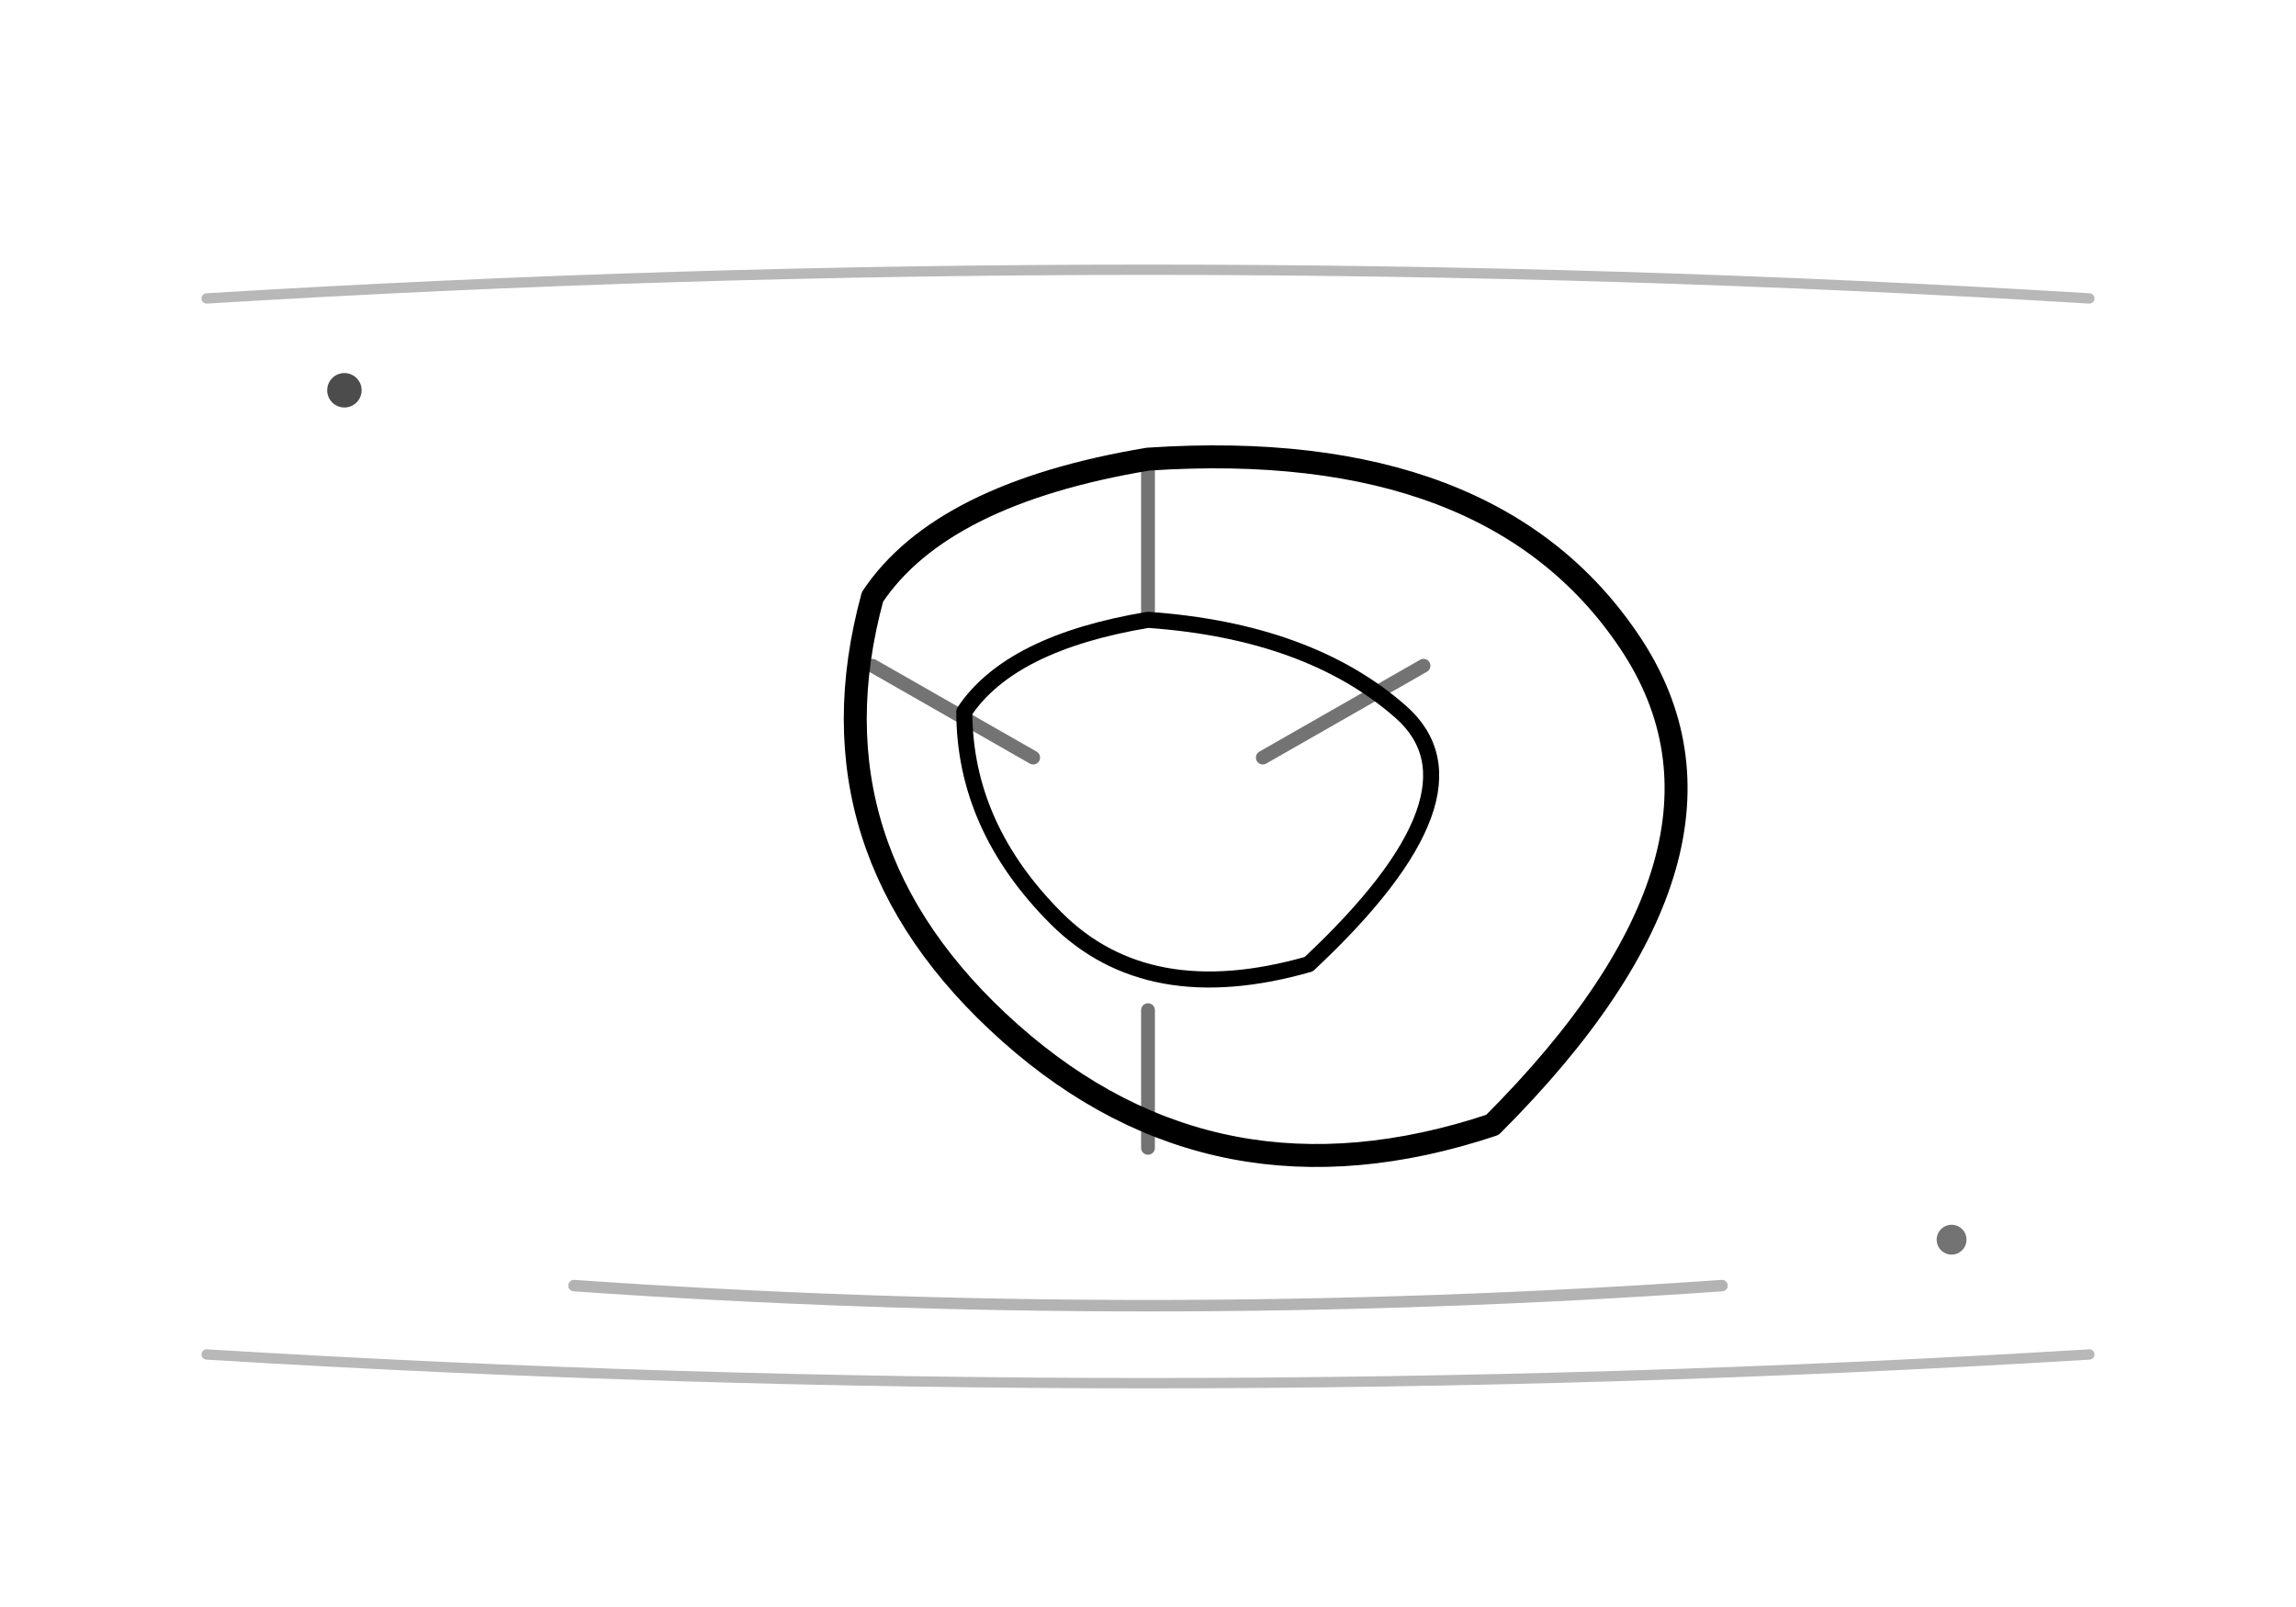
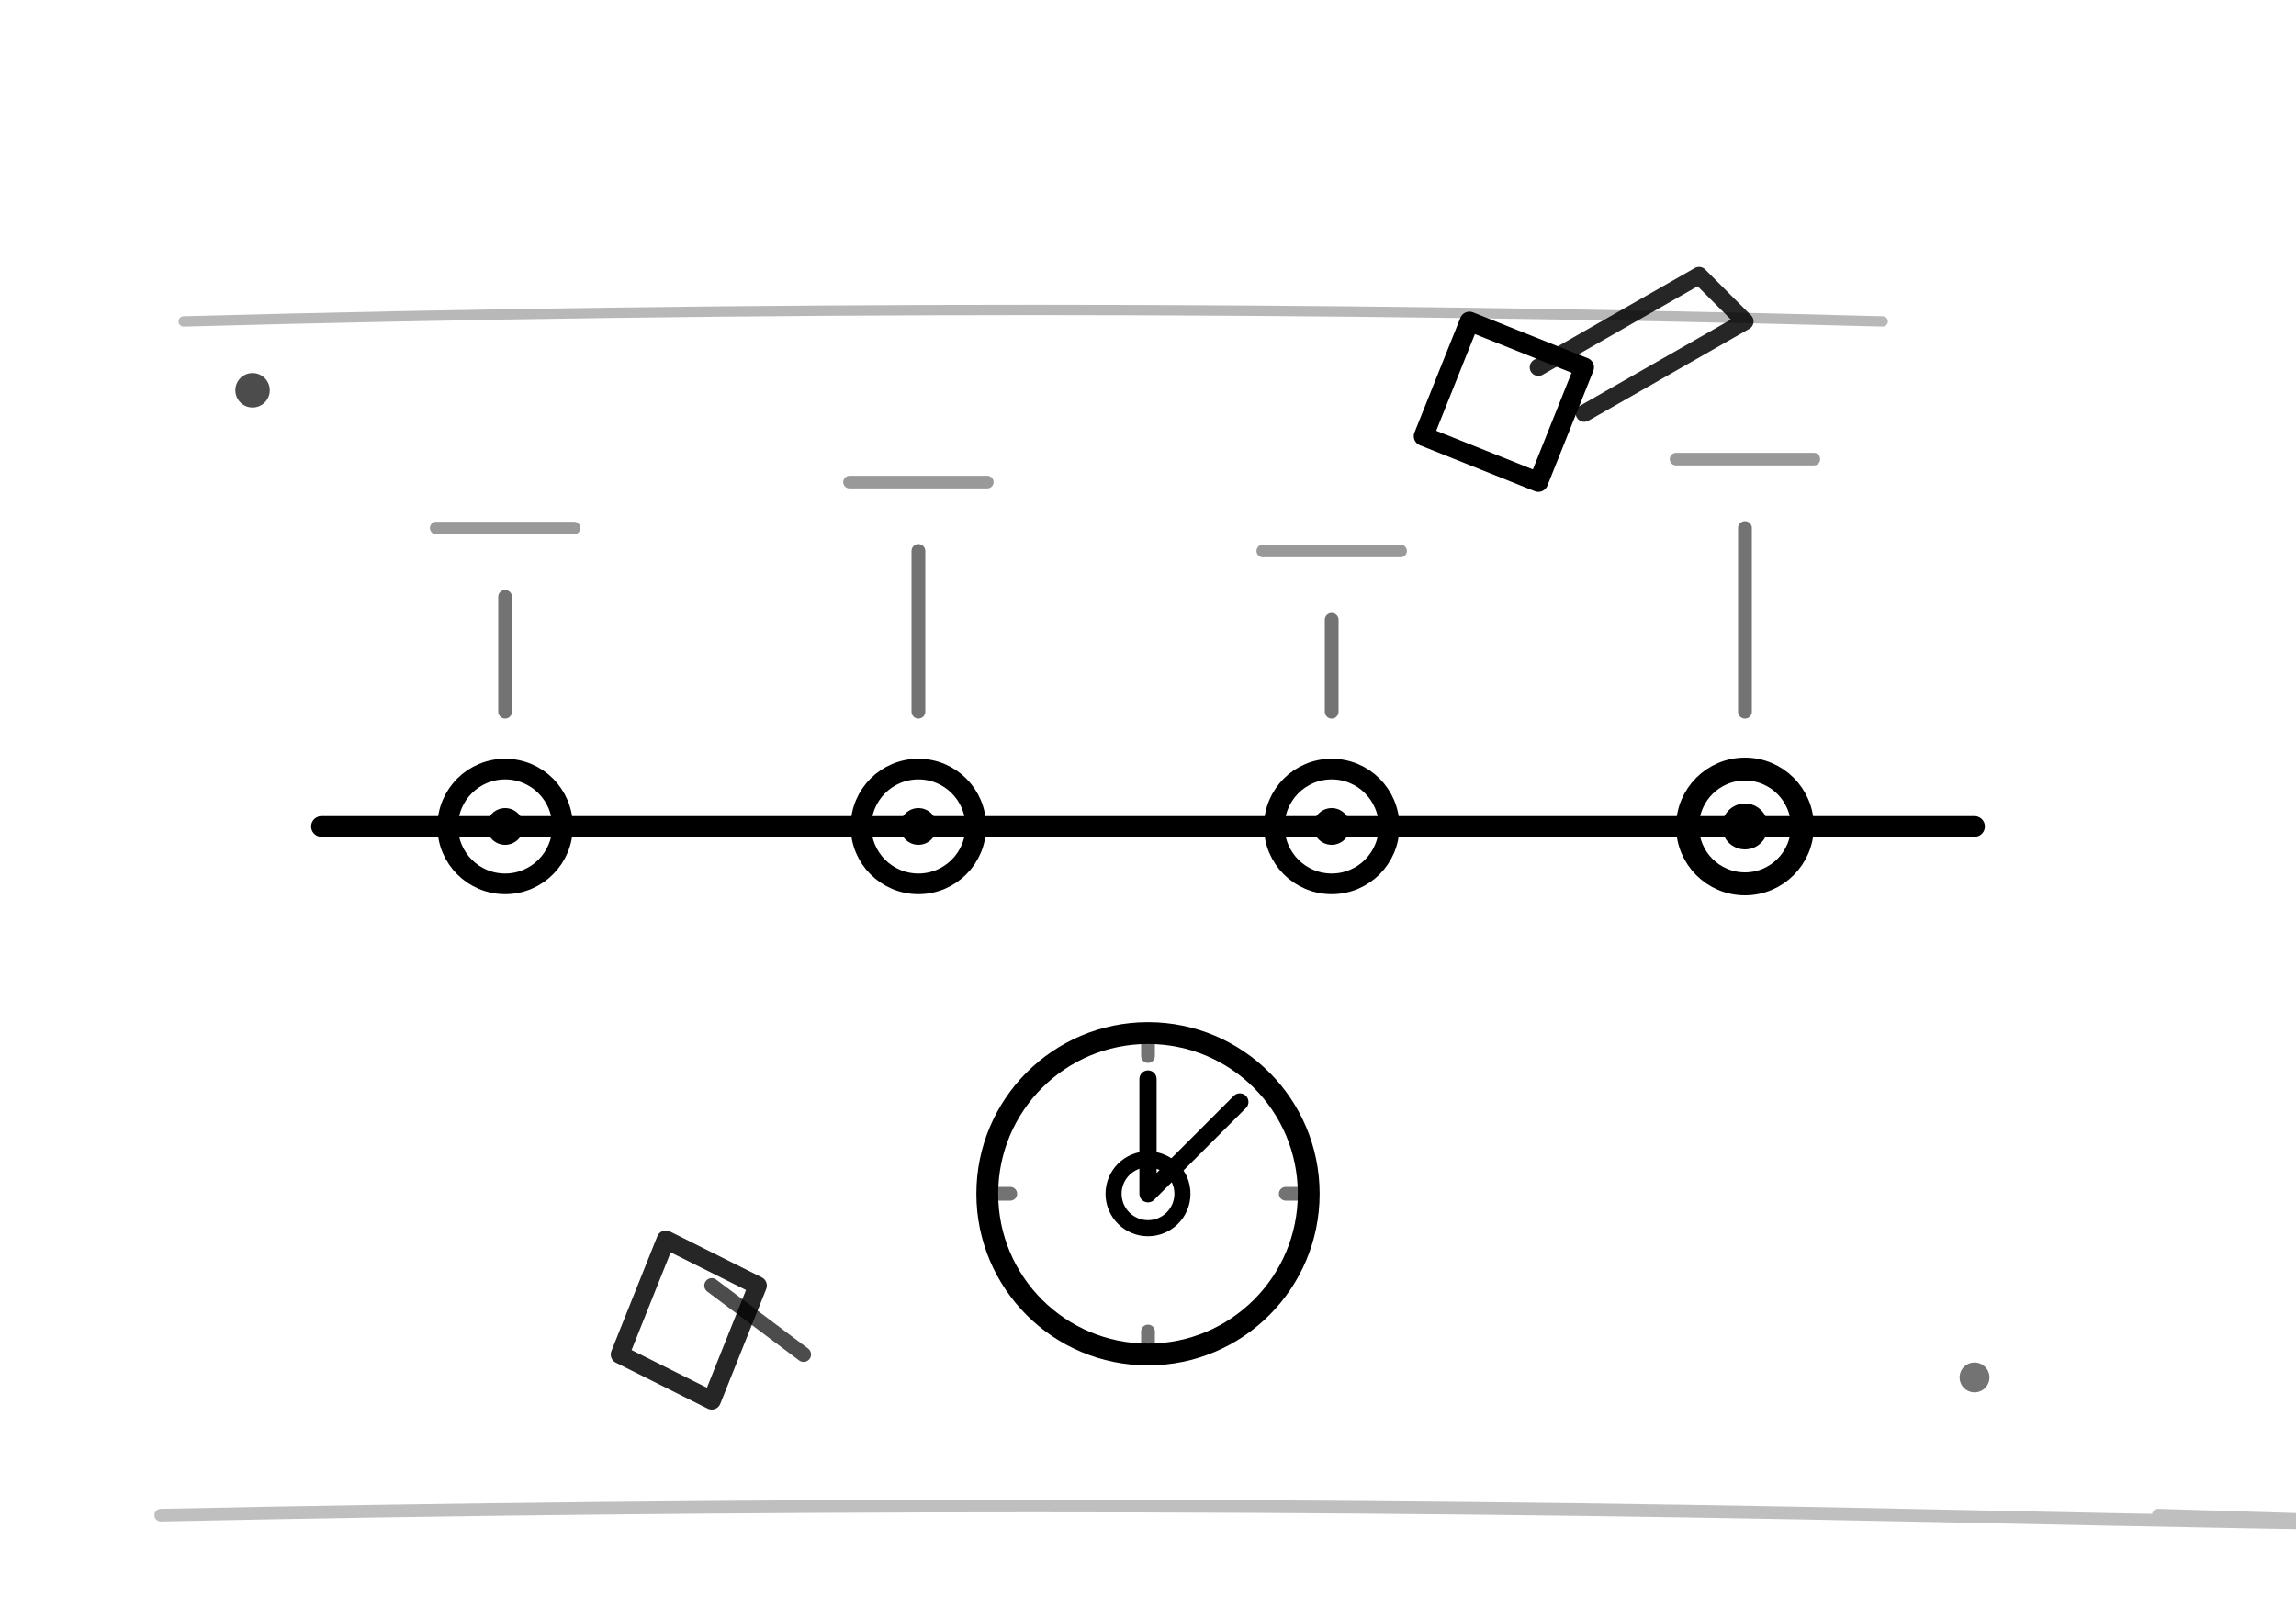
- <svg xmlns="http://www.w3.org/2000/svg" viewBox="0 0 200 140" fill="none" stroke="currentColor" stroke-width="1.8" stroke-linecap="round" stroke-linejoin="round">
-   <path d="M100 40q30-2 42 16t-12 42q-24 8-42-8t-12-38q6-9 24-12z" stroke-width="2" pathLength="100" />
-   <path d="M100 54q14 .98 22 8t-8 22q-14 4-22-4t-8-18q4-6 16-8z" stroke-width="1.4" pathLength="100" />
-   <path d="M100 40v14M100 88v12M76 58l14 8M124 58l-14 8" stroke-width="1.2" opacity="0.55" pathLength="100" />
-   <path d="M50 112q50 3.5 100 0" stroke-width="1" opacity="0.30" pathLength="100" />
-   <path d="M18 26q82-5 164 0M18 118q82 5 164 0" stroke-width=".9" opacity=".28" pathLength="100" />
-   <circle cx="30" cy="34" r="1.5" fill="currentColor" stroke="none" opacity=".7" />
-   <circle cx="170" cy="108" r="1.3" fill="currentColor" stroke="none" opacity=".55" />
+ <svg xmlns="http://www.w3.org/2000/svg" viewBox="0 0 200 140" fill="none" stroke="currentColor" stroke-width="1.6" stroke-linecap="round" stroke-linejoin="round">
+   <path d="M28 72 H172" stroke-width="1.8" pathLength="100" />
+   <circle cx="44" cy="72" r="5" stroke-width="1.8" pathLength="100" />
+   <circle cx="80" cy="72" r="5" stroke-width="1.8" pathLength="100" />
+   <circle cx="116" cy="72" r="5" stroke-width="1.8" pathLength="100" />
+   <circle cx="152" cy="72" r="5" stroke-width="2" pathLength="100" />
+   <circle cx="44" cy="72" r="1.6" fill="currentColor" stroke="none" />
+   <circle cx="80" cy="72" r="1.6" fill="currentColor" stroke="none" />
+   <circle cx="116" cy="72" r="1.6" fill="currentColor" stroke="none" />
+   <circle cx="152" cy="72" r="2" fill="currentColor" stroke="none" />
+   <path d="M44 52 V62 M80 48 V62 M116 54 V62 M152 46 V62" stroke-width="1.2" opacity=".55" pathLength="100" />
+   <path d="M38 46 H50 M74 42 H86 M110 48 H122 M146 40 H158" stroke-width="1.1" opacity=".4" pathLength="100" />
+   <path d="M128 28 L138 32 L134 42 L124 38 Z" stroke-width="1.7" pathLength="100" />
+   <path d="M134 32 L148 24 L152 28 L138 36" stroke-width="1.5" opacity=".85" pathLength="100" />
+   <circle cx="100" cy="104" r="14" stroke-width="1.9" pathLength="100" />
+   <circle cx="100" cy="104" r="3" stroke-width="1.4" pathLength="100" />
+   <path d="M100 104 L108 96 M100 104 L100 94" stroke-width="1.5" pathLength="100" />
+   <path d="M100 90 V92 M100 116 V118 M86 104 H88 M112 104 H114" stroke-width="1.2" opacity=".55" pathLength="100" />
+   <path d="M58 108 L66 112 L62 122 L54 118 Z" stroke-width="1.6" opacity=".85" pathLength="100" />
+   <path d="M62 112 L70 118" stroke-width="1.3" opacity=".7" pathLength="100" />
+   <path d="M16 28 Q90 26 164 28" stroke-width=".9" opacity=".28" pathLength="100" />
+   <circle cx="22" cy="34" r="1.5" fill="currentColor" stroke="none" opacity=".7" />
+   <circle cx="172" cy="120" r="1.3" fill="currentColor" stroke="none" opacity=".55" />
+   <path d="M14 132 Q90 130.4 166 132 T188 132" stroke-width="1.1" opacity=".25" pathLength="100" />
</svg>
